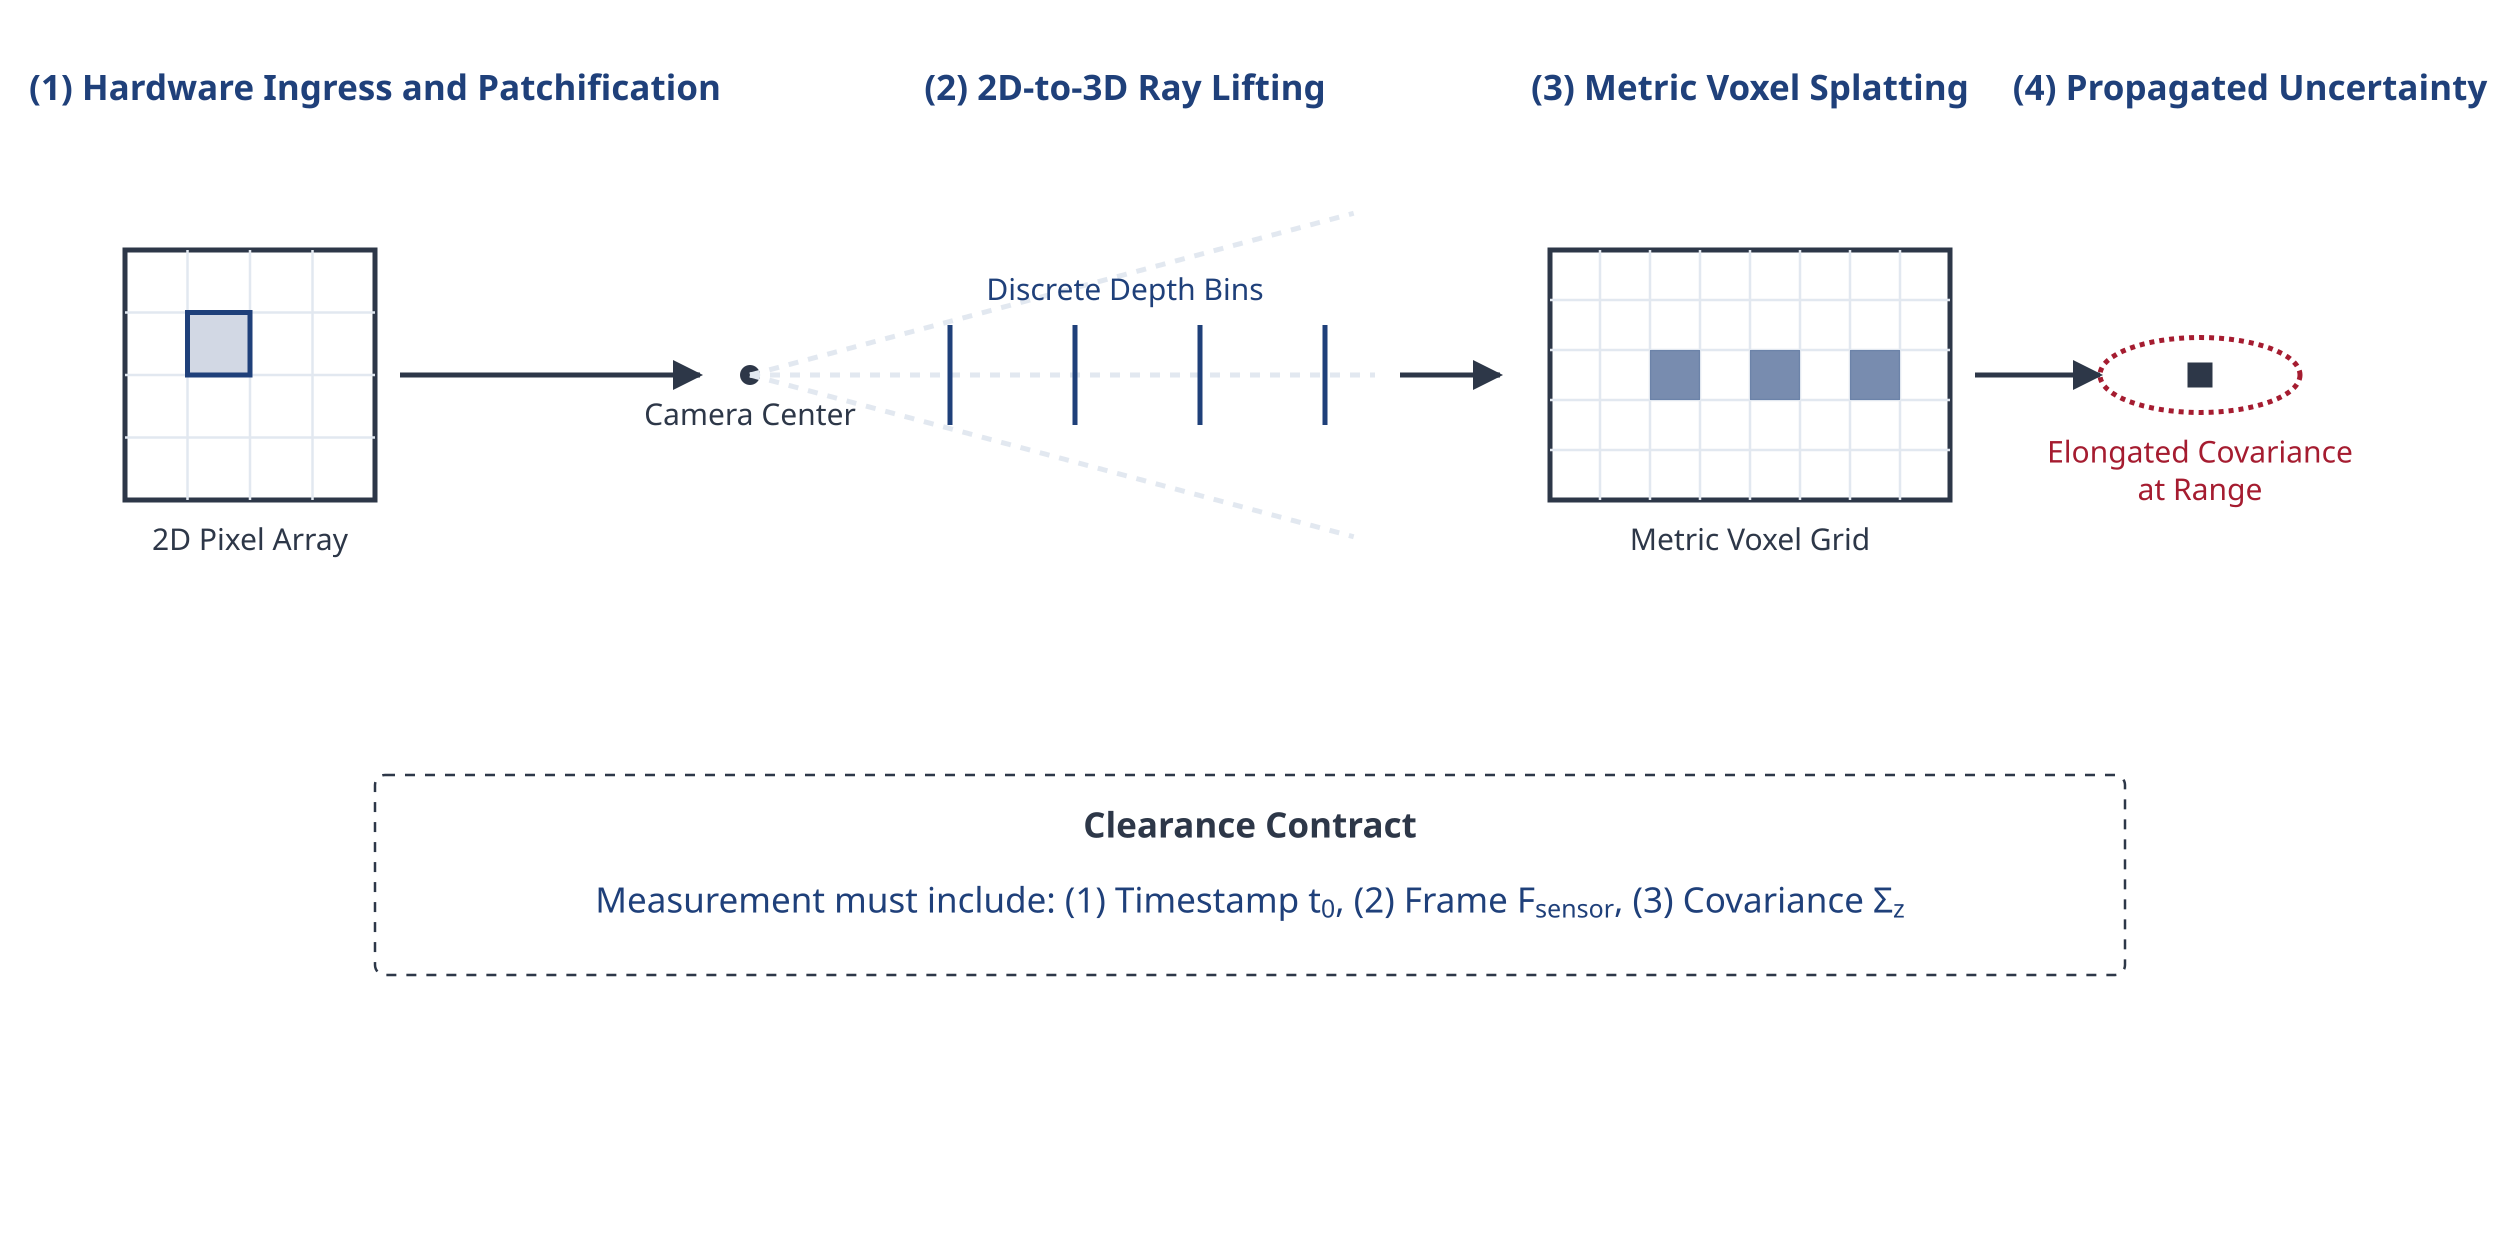
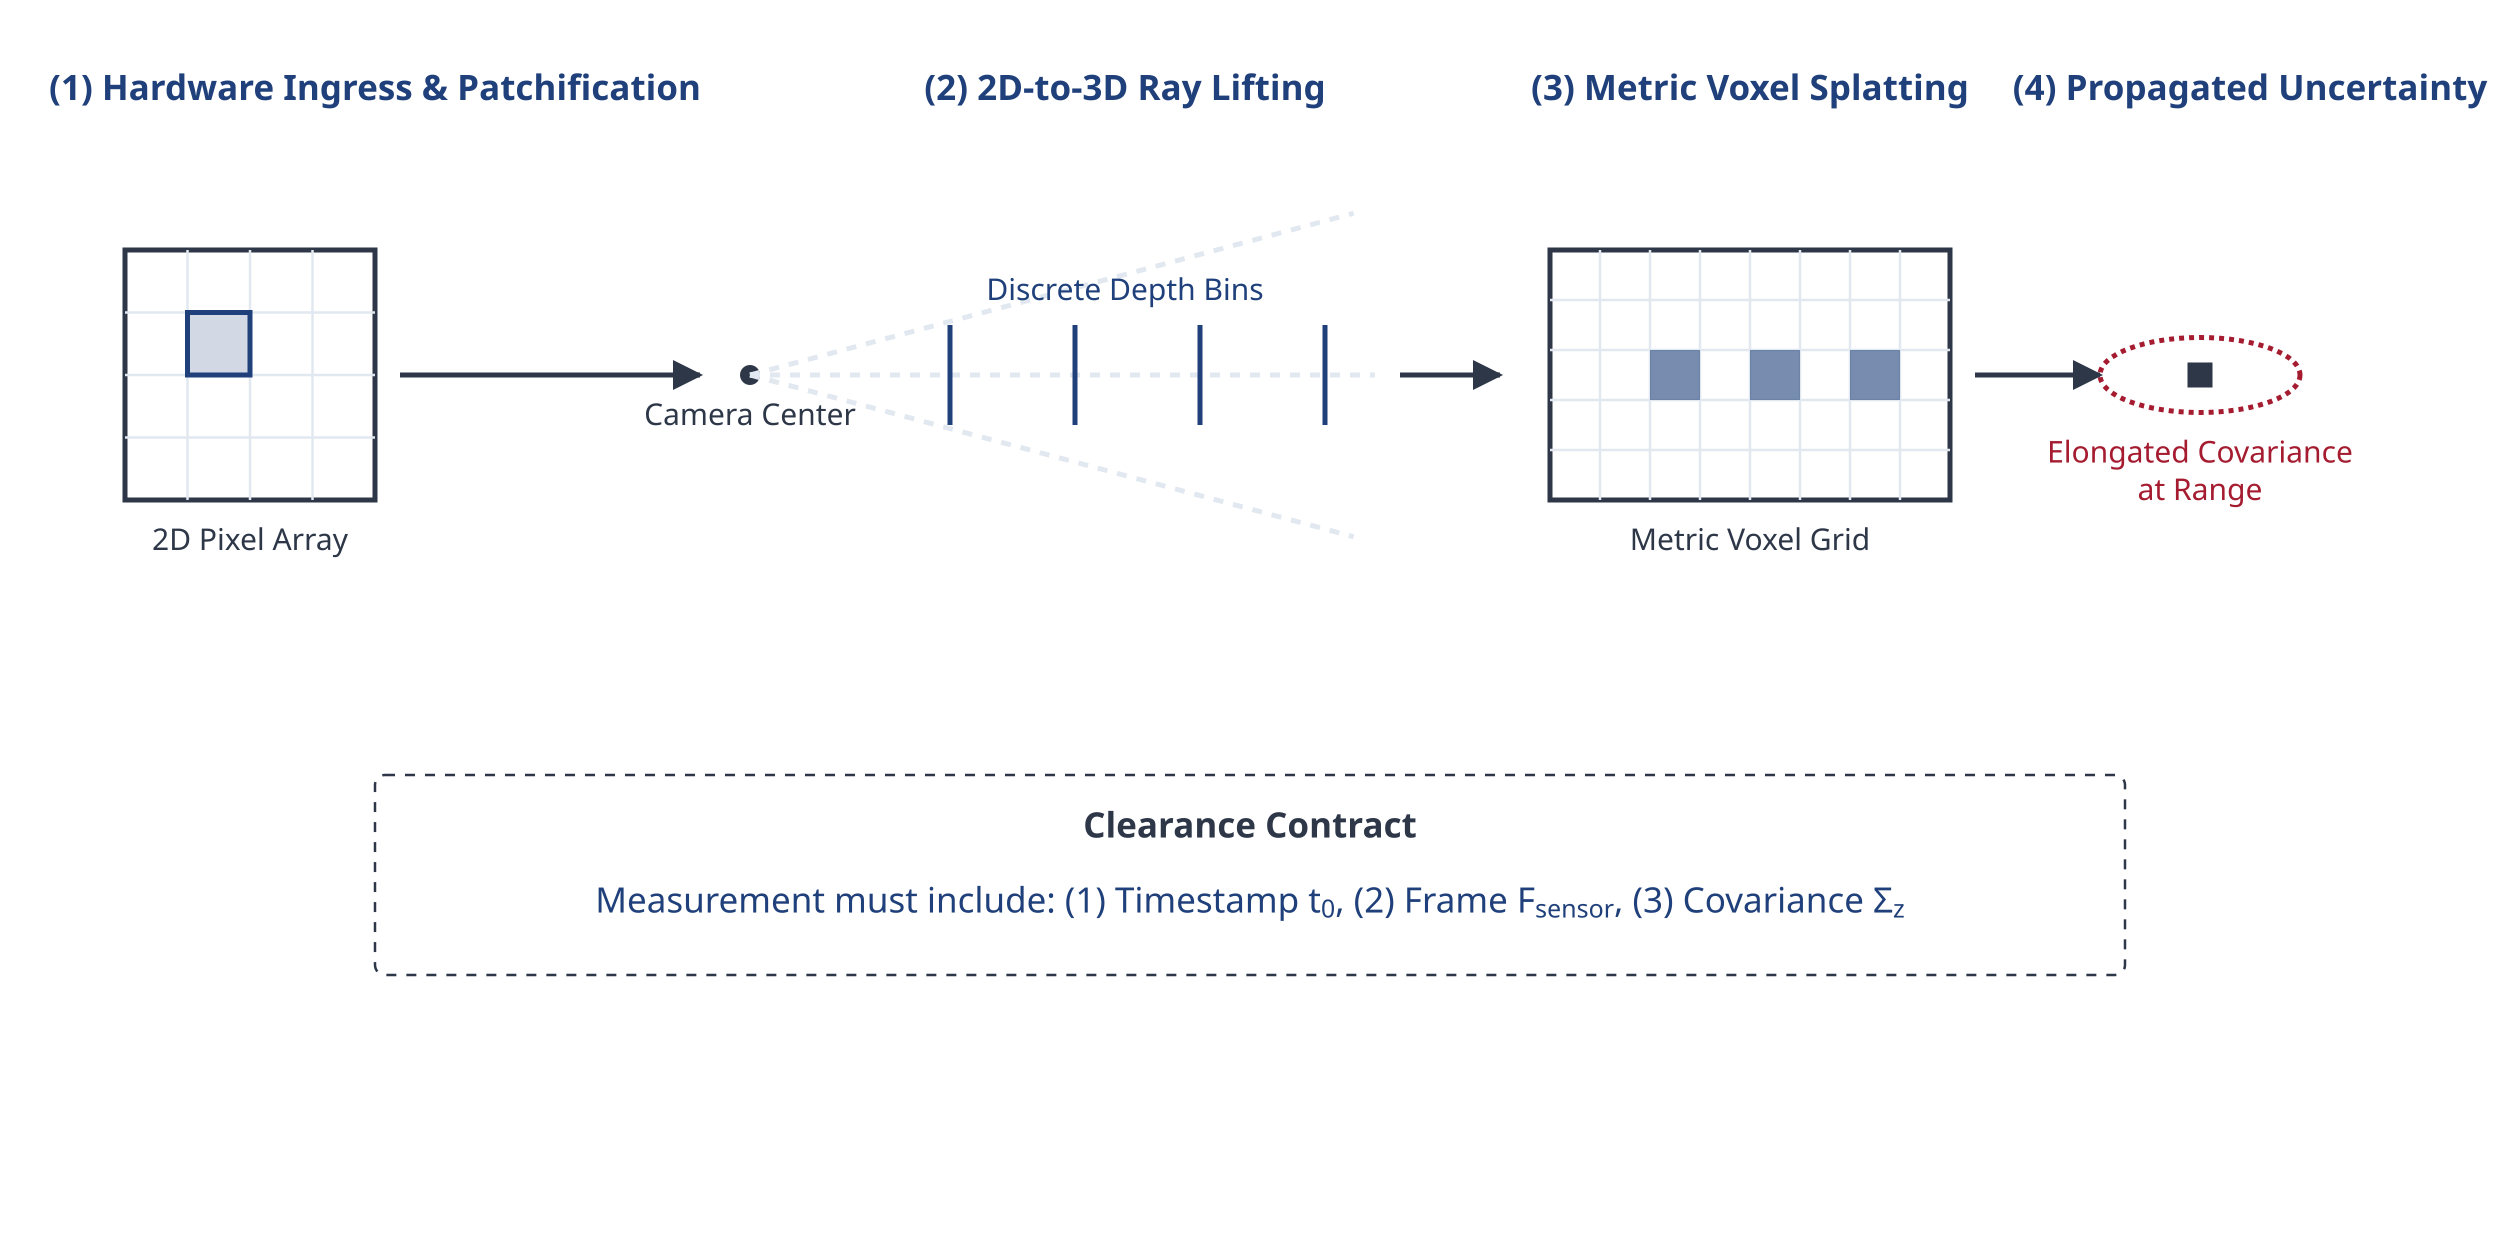
<svg xmlns="http://www.w3.org/2000/svg" viewBox="0 0 1000 500" width="1000" height="500">
  <defs>
    <marker id="arrow_blue" viewBox="0 0 10 10" refX="9" refY="5" markerWidth="6" markerHeight="6" orient="auto-start-reverse">
      <path d="M 0 0 L 10 5 L 0 10 z" fill="#1F407A" />
    </marker>
    <marker id="arrow_gray" viewBox="0 0 10 10" refX="9" refY="5" markerWidth="6" markerHeight="6" orient="auto-start-reverse">
      <path d="M 0 0 L 10 5 L 0 10 z" fill="#2D3748" />
    </marker>
  </defs>
  <rect width="100%" height="100%" fill="#FFFFFF" />
-   <text x="150" y="40" font-family="sans-serif" font-weight="bold" font-size="14" fill="#1F407A" text-anchor="middle">(1) Hardware Ingress and Patchification</text>
+   <text x="150" y="40" font-family="sans-serif" font-weight="bold" font-size="14" fill="#1F407A" text-anchor="middle">(1) Hardware Ingress &amp; Patchification</text>
  <text x="450" y="40" font-family="sans-serif" font-weight="bold" font-size="14" fill="#1F407A" text-anchor="middle">(2) 2D-to-3D Ray Lifting</text>
  <text x="700" y="40" font-family="sans-serif" font-weight="bold" font-size="14" fill="#1F407A" text-anchor="middle">(3) Metric Voxel Splatting</text>
  <text x="900" y="40" font-family="sans-serif" font-weight="bold" font-size="14" fill="#1F407A" text-anchor="middle">(4) Propagated Uncertainty</text>
  <rect x="50.0" y="100.0" width="100" height="100" fill="none" stroke="#2D3748" stroke-width="2" />
  <line x1="50.0" y1="125.0" x2="150.0" y2="125.0" stroke="#E2E8F0" stroke-width="1" />
  <line x1="75.0" y1="100.0" x2="75.0" y2="200.0" stroke="#E2E8F0" stroke-width="1" />
  <line x1="50.0" y1="150.0" x2="150.0" y2="150.0" stroke="#E2E8F0" stroke-width="1" />
  <line x1="100.0" y1="100.0" x2="100.0" y2="200.0" stroke="#E2E8F0" stroke-width="1" />
  <line x1="50.0" y1="175.0" x2="150.0" y2="175.0" stroke="#E2E8F0" stroke-width="1" />
  <line x1="125.0" y1="100.0" x2="125.0" y2="200.0" stroke="#E2E8F0" stroke-width="1" />
  <rect x="75.0" y="125.0" width="25.0" height="25.0" fill="#1F407A" fill-opacity="0.2" stroke="#1F407A" stroke-width="2" />
  <text x="100" y="220.0" font-family="sans-serif" font-size="12" fill="#2D3748" text-anchor="middle">2D Pixel Array</text>
  <path d="M 160.0 150 L 280 150" stroke="#2D3748" stroke-width="2" marker-end="url(#arrow_gray)" fill="none" />
  <circle cx="300" cy="150" r="4" fill="#2D3748" />
  <text x="300" y="170" font-family="sans-serif" font-size="12" fill="#2D3748" text-anchor="middle">Camera Center</text>
  <line x1="300" y1="150" x2="541.481" y2="85.295" stroke="#E2E8F0" stroke-width="2" stroke-dasharray="4,4" />
  <line x1="300" y1="150" x2="550.0" y2="150.0" stroke="#E2E8F0" stroke-width="2" stroke-dasharray="4,4" />
  <line x1="300" y1="150" x2="541.481" y2="214.705" stroke="#E2E8F0" stroke-width="2" stroke-dasharray="4,4" />
  <line x1="380" y1="130" x2="380" y2="170" stroke="#1F407A" stroke-width="2" />
  <line x1="430" y1="130" x2="430" y2="170" stroke="#1F407A" stroke-width="2" />
  <line x1="480" y1="130" x2="480" y2="170" stroke="#1F407A" stroke-width="2" />
  <line x1="530" y1="130" x2="530" y2="170" stroke="#1F407A" stroke-width="2" />
  <text x="450" y="120" font-family="sans-serif" font-size="12" fill="#1F407A" text-anchor="middle">Discrete Depth Bins</text>
  <path d="M 560 150 L 600 150" stroke="#2D3748" stroke-width="2" marker-end="url(#arrow_gray)" fill="none" />
  <rect x="620" y="100" width="160" height="100" fill="none" stroke="#2D3748" stroke-width="2" />
  <line x1="640" y1="100" x2="640" y2="200" stroke="#E2E8F0" stroke-width="1" />
  <line x1="660" y1="100" x2="660" y2="200" stroke="#E2E8F0" stroke-width="1" />
  <line x1="680" y1="100" x2="680" y2="200" stroke="#E2E8F0" stroke-width="1" />
  <line x1="700" y1="100" x2="700" y2="200" stroke="#E2E8F0" stroke-width="1" />
  <line x1="720" y1="100" x2="720" y2="200" stroke="#E2E8F0" stroke-width="1" />
  <line x1="740" y1="100" x2="740" y2="200" stroke="#E2E8F0" stroke-width="1" />
  <line x1="760" y1="100" x2="760" y2="200" stroke="#E2E8F0" stroke-width="1" />
  <line x1="620" y1="120" x2="780" y2="120" stroke="#E2E8F0" stroke-width="1" />
  <line x1="620" y1="140" x2="780" y2="140" stroke="#E2E8F0" stroke-width="1" />
  <line x1="620" y1="160" x2="780" y2="160" stroke="#E2E8F0" stroke-width="1" />
  <line x1="620" y1="180" x2="780" y2="180" stroke="#E2E8F0" stroke-width="1" />
  <rect x="660" y="140" width="20" height="20" fill="#1F407A" fill-opacity="0.6" />
  <rect x="700" y="140" width="20" height="20" fill="#1F407A" fill-opacity="0.6" />
  <rect x="740" y="140" width="20" height="20" fill="#1F407A" fill-opacity="0.6" />
  <text x="700.0" y="220" font-family="sans-serif" font-size="12" fill="#2D3748" text-anchor="middle">Metric Voxel Grid</text>
  <path d="M 790 150 L 840 150" stroke="#2D3748" stroke-width="2" marker-end="url(#arrow_gray)" fill="none" />
  <rect x="875" y="145" width="10" height="10" fill="#2D3748" />
  <ellipse cx="880" cy="150" rx="40" ry="15" fill="none" stroke="#A51C30" stroke-width="2" stroke-dasharray="2,2" />
  <text x="880" y="185" font-family="sans-serif" font-size="12" fill="#A51C30" text-anchor="middle">Elongated Covariance</text>
  <text x="880" y="200" font-family="sans-serif" font-size="12" fill="#A51C30" text-anchor="middle">at Range</text>
  <rect x="150" y="310" width="700" height="80" rx="4" fill="#FFFFFF" stroke="#2D3748" stroke-width="1" stroke-dasharray="4,4" />
  <text x="500" y="335" font-family="sans-serif" font-weight="bold" font-size="14" fill="#2D3748" text-anchor="middle">Clearance Contract</text>
  <text x="500" y="365" font-family="sans-serif" font-size="14" fill="#1F407A" text-anchor="middle">Measurement must include: (1) Timestamp t<tspan baseline-shift="sub" font-size="10">0</tspan>, (2) Frame F<tspan baseline-shift="sub" font-size="10">sensor</tspan>, (3) Covariance Σ<tspan baseline-shift="sub" font-size="10">z</tspan>
  </text>
</svg>
